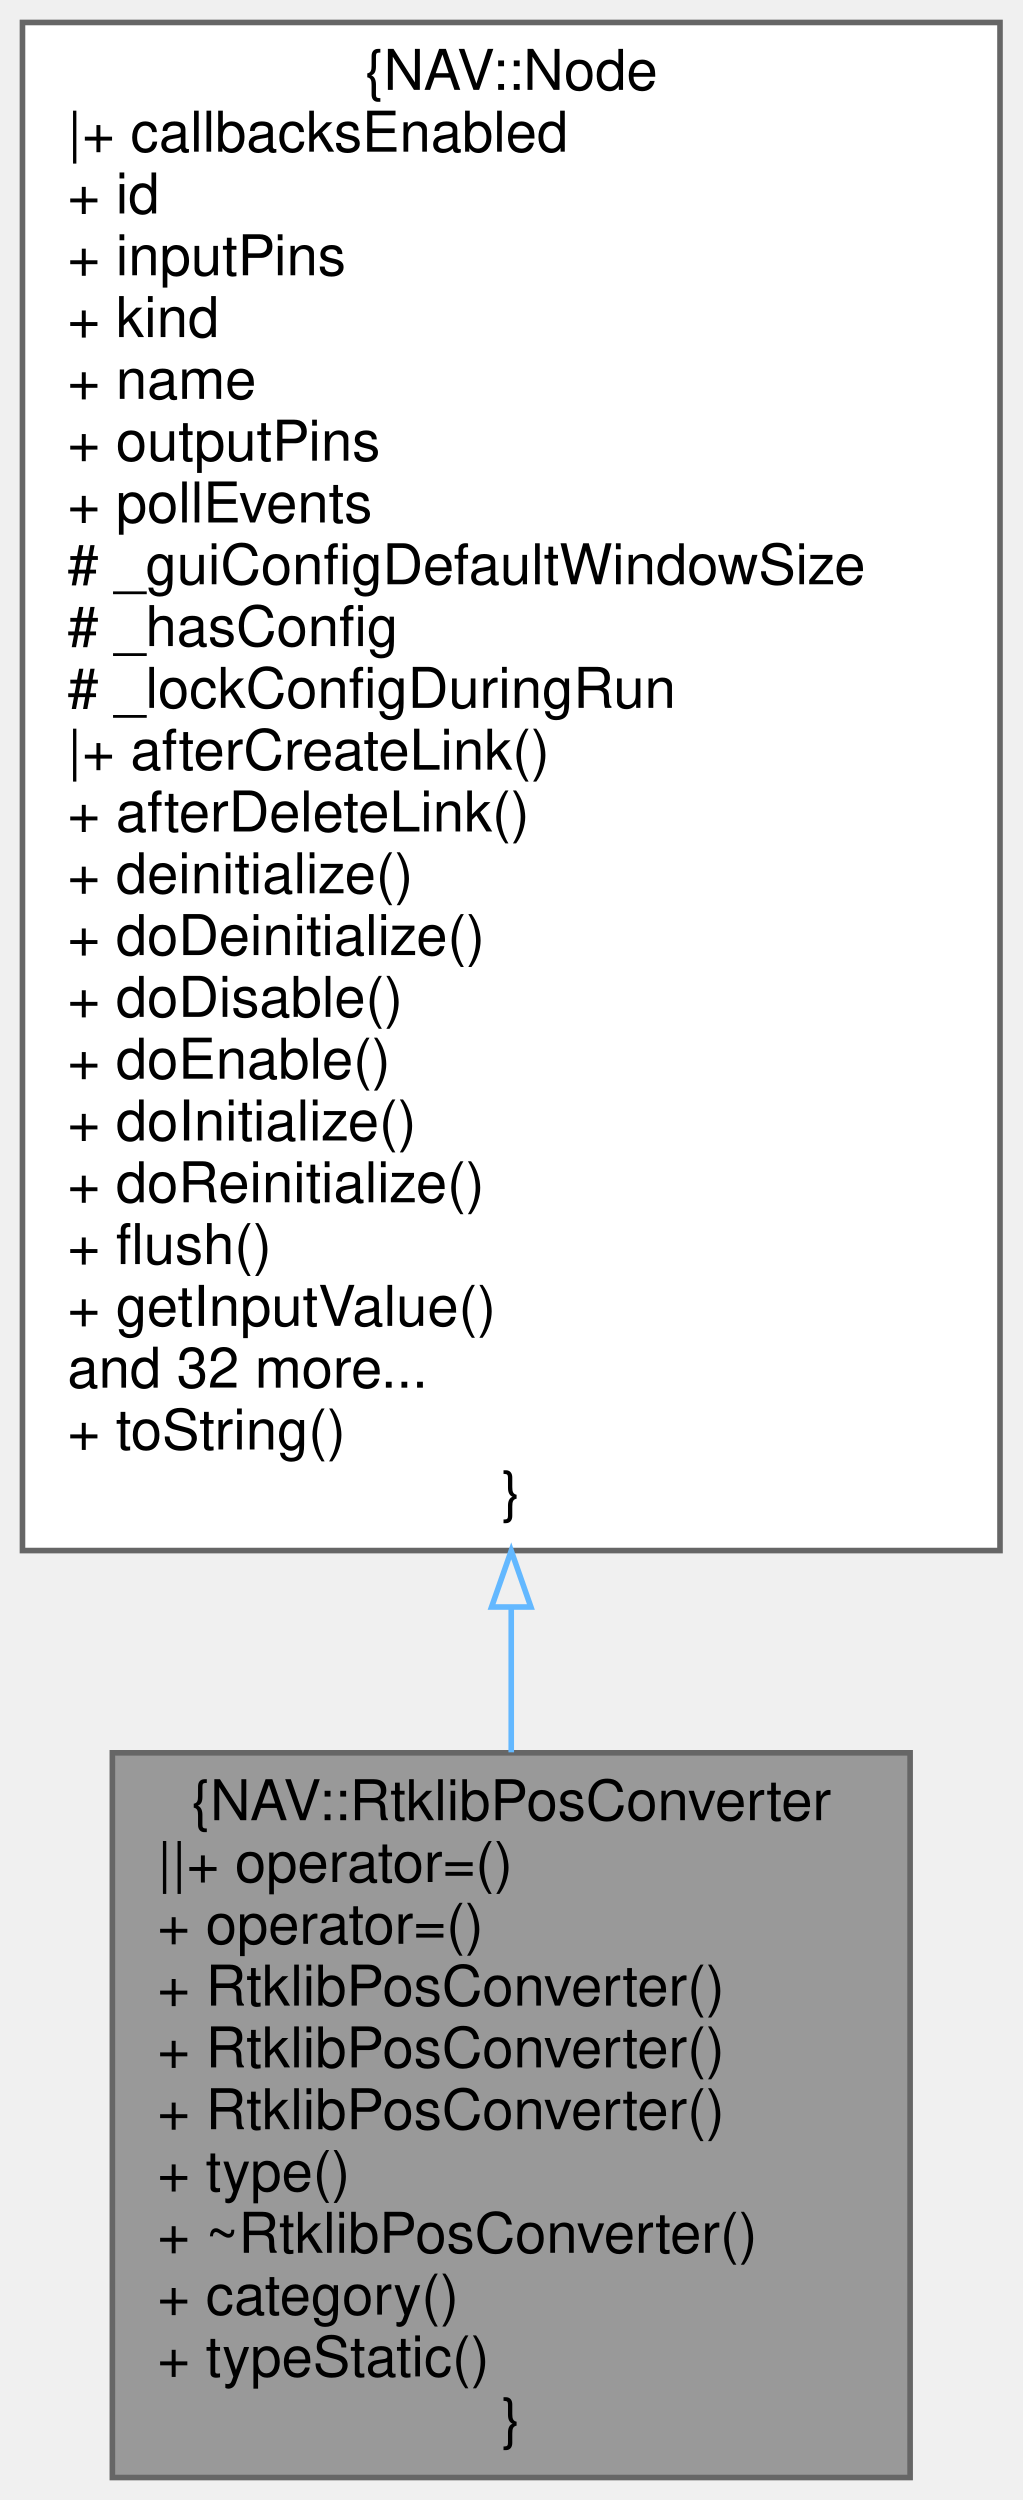
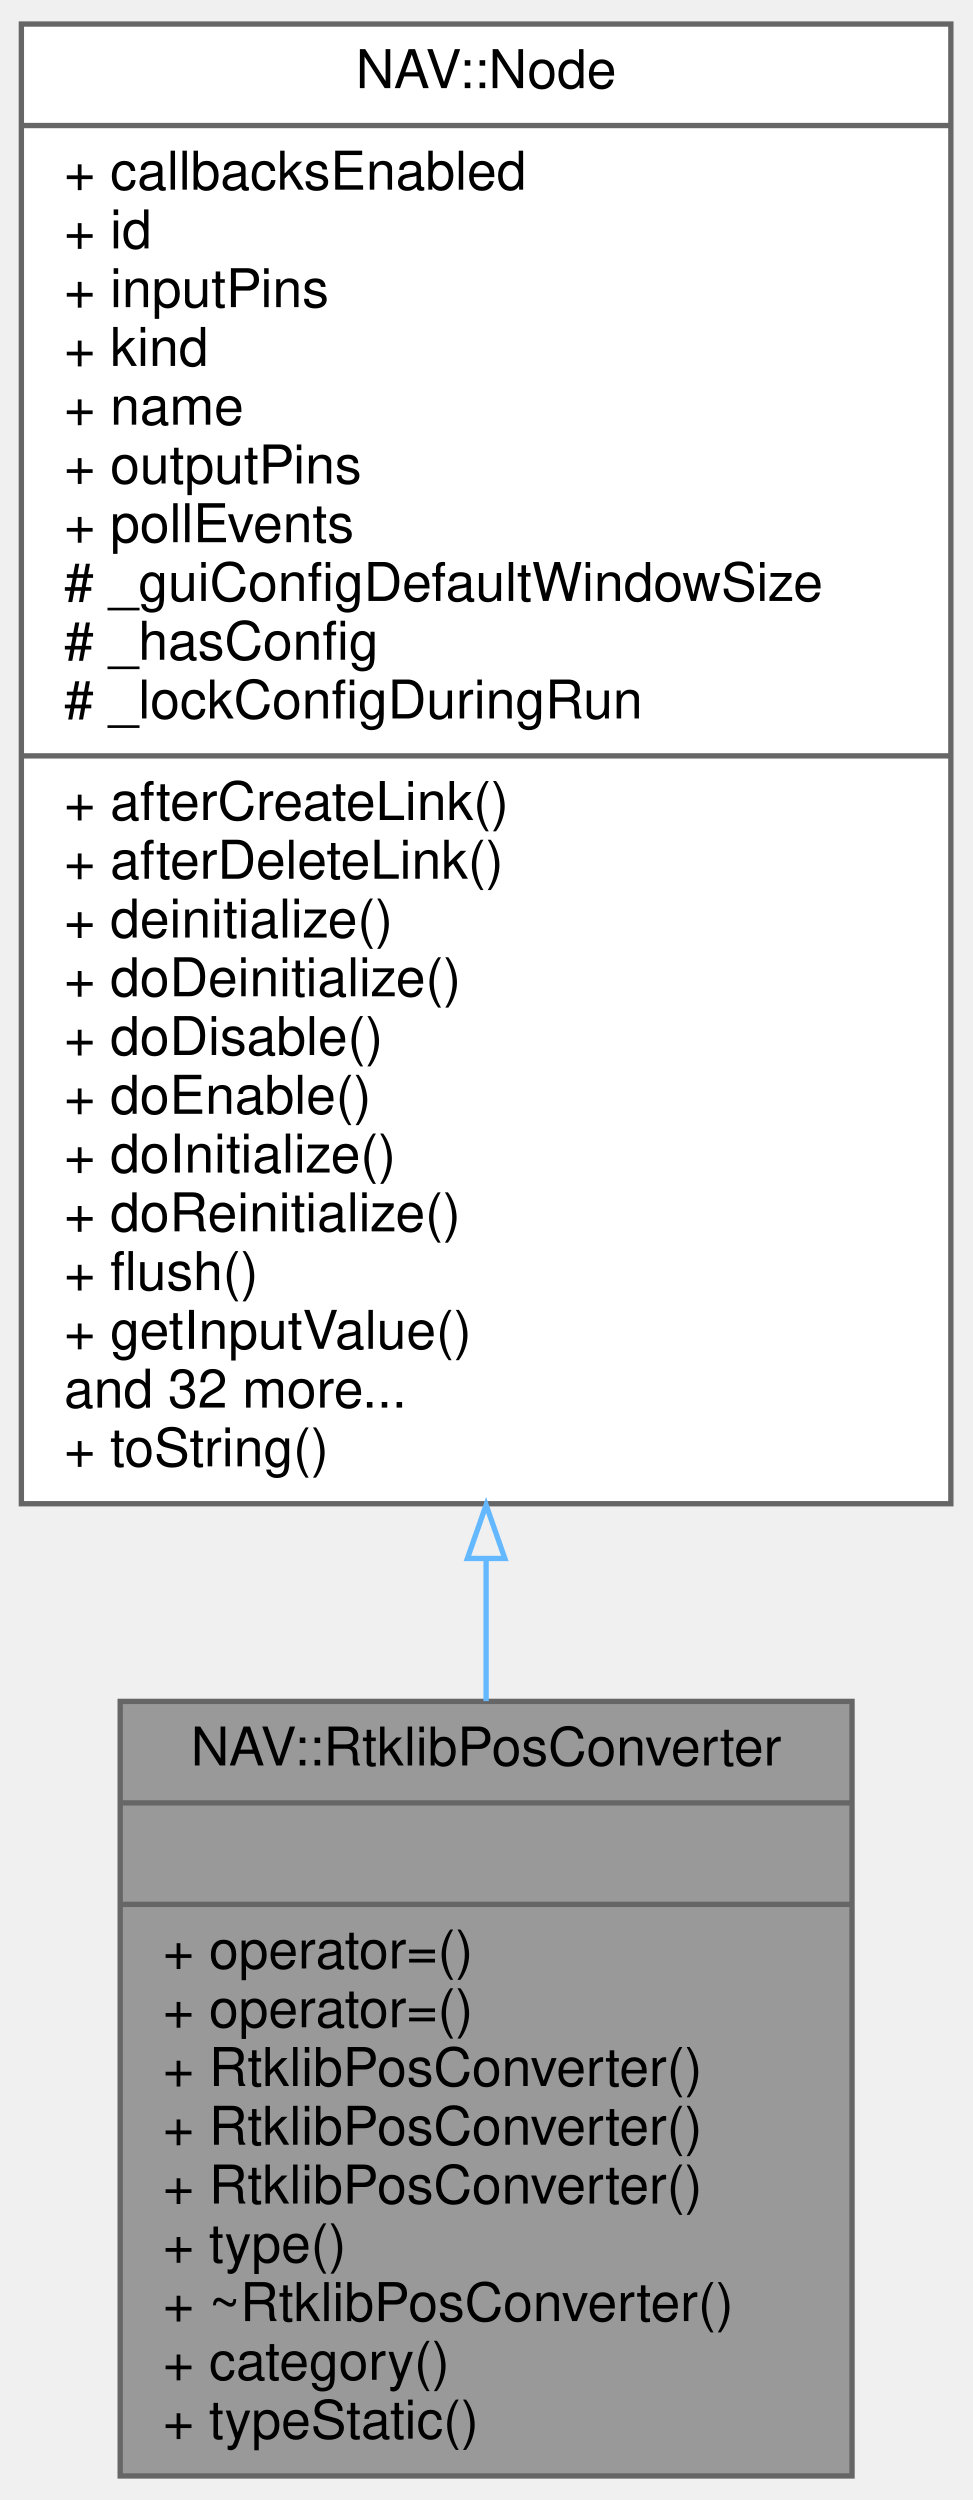
- <svg xmlns="http://www.w3.org/2000/svg" xmlns:xlink="http://www.w3.org/1999/xlink" width="182pt" height="445pt" viewBox="0.00 0.00 182.00 445.00">
-   <g id="graph0" class="graph" transform="scale(1 1) rotate(0) translate(4 441)">
+ <svg xmlns="http://www.w3.org/2000/svg" xmlns:xlink="http://www.w3.org/1999/xlink" width="182pt" height="468pt" viewBox="0.00 0.00 182.00 468.00">
+   <g id="graph0" class="graph" transform="scale(1 1) rotate(0) translate(4 464)">
    <g id="node1" class="node">
      <g id="a_node1">
        <a xlink:title="Convert RTKLib pos files into PosVel.">
-           <polygon fill="#999999" stroke="#666666" points="158,-129 16,-129 16,0 158,0 158,-129" />
-           <text text-anchor="middle" x="87" y="-117" font-family="Helvetica,sans-Serif" font-size="10.00">{NAV::RtklibPosConverter</text>
-           <text text-anchor="start" x="24" y="-106" font-family="Helvetica,sans-Serif" font-size="10.00">||+ operator=()</text>
-           <text text-anchor="start" x="24" y="-95" font-family="Helvetica,sans-Serif" font-size="10.00">+ operator=()</text>
-           <text text-anchor="start" x="24" y="-84" font-family="Helvetica,sans-Serif" font-size="10.00">+ RtklibPosConverter()</text>
-           <text text-anchor="start" x="24" y="-73" font-family="Helvetica,sans-Serif" font-size="10.00">+ RtklibPosConverter()</text>
-           <text text-anchor="start" x="24" y="-62" font-family="Helvetica,sans-Serif" font-size="10.00">+ RtklibPosConverter()</text>
-           <text text-anchor="start" x="24" y="-51" font-family="Helvetica,sans-Serif" font-size="10.00">+ type()</text>
-           <text text-anchor="start" x="24" y="-40" font-family="Helvetica,sans-Serif" font-size="10.00">+ ~RtklibPosConverter()</text>
-           <text text-anchor="start" x="24" y="-29" font-family="Helvetica,sans-Serif" font-size="10.00">+ category()</text>
-           <text text-anchor="start" x="24" y="-18" font-family="Helvetica,sans-Serif" font-size="10.00">+ typeStatic()</text>
-           <text text-anchor="middle" x="87" y="-7" font-family="Helvetica,sans-Serif" font-size="10.00">}</text>
+           <polygon fill="#999999" stroke="#666666" points="18.5,-0.5 18.5,-145.5 155.5,-145.5 155.5,-0.5 18.5,-0.5" />
+           <text text-anchor="middle" x="87" y="-133.5" font-family="Helvetica,sans-Serif" font-size="10.00">NAV::RtklibPosConverter</text>
+           <polyline fill="none" stroke="#666666" points="18.5,-126.5 155.5,-126.5 " />
+           <text text-anchor="middle" x="87" y="-114.5" font-family="Helvetica,sans-Serif" font-size="10.00"> </text>
+           <polyline fill="none" stroke="#666666" points="18.5,-107.5 155.5,-107.5 " />
+           <text text-anchor="start" x="26.5" y="-95.5" font-family="Helvetica,sans-Serif" font-size="10.00">+ operator=()</text>
+           <text text-anchor="start" x="26.5" y="-84.5" font-family="Helvetica,sans-Serif" font-size="10.00">+ operator=()</text>
+           <text text-anchor="start" x="26.5" y="-73.5" font-family="Helvetica,sans-Serif" font-size="10.00">+ RtklibPosConverter()</text>
+           <text text-anchor="start" x="26.5" y="-62.5" font-family="Helvetica,sans-Serif" font-size="10.00">+ RtklibPosConverter()</text>
+           <text text-anchor="start" x="26.5" y="-51.5" font-family="Helvetica,sans-Serif" font-size="10.00">+ RtklibPosConverter()</text>
+           <text text-anchor="start" x="26.5" y="-40.5" font-family="Helvetica,sans-Serif" font-size="10.00">+ type()</text>
+           <text text-anchor="start" x="26.5" y="-29.5" font-family="Helvetica,sans-Serif" font-size="10.00">+ ~RtklibPosConverter()</text>
+           <text text-anchor="start" x="26.5" y="-18.5" font-family="Helvetica,sans-Serif" font-size="10.00">+ category()</text>
+           <text text-anchor="start" x="26.5" y="-7.5" font-family="Helvetica,sans-Serif" font-size="10.00">+ typeStatic()</text>
        </a>
      </g>
    </g>
    <g id="node2" class="node">
      <g id="a_node2">
        <a xlink:href="classNAV_1_1Node.html" target="_top" xlink:title="Abstract parent class for all nodes.">
-           <polygon fill="white" stroke="#666666" points="174,-437 0,-437 0,-165 174,-165 174,-437" />
-           <text text-anchor="middle" x="87" y="-425" font-family="Helvetica,sans-Serif" font-size="10.00">{NAV::Node</text>
-           <text text-anchor="start" x="8" y="-414" font-family="Helvetica,sans-Serif" font-size="10.00">|+ callbacksEnabled</text>
-           <text text-anchor="start" x="8" y="-403" font-family="Helvetica,sans-Serif" font-size="10.00">+ id</text>
-           <text text-anchor="start" x="8" y="-392" font-family="Helvetica,sans-Serif" font-size="10.00">+ inputPins</text>
-           <text text-anchor="start" x="8" y="-381" font-family="Helvetica,sans-Serif" font-size="10.00">+ kind</text>
-           <text text-anchor="start" x="8" y="-370" font-family="Helvetica,sans-Serif" font-size="10.00">+ name</text>
-           <text text-anchor="start" x="8" y="-359" font-family="Helvetica,sans-Serif" font-size="10.00">+ outputPins</text>
-           <text text-anchor="start" x="8" y="-348" font-family="Helvetica,sans-Serif" font-size="10.00">+ pollEvents</text>
-           <text text-anchor="start" x="8" y="-337" font-family="Helvetica,sans-Serif" font-size="10.00"># _guiConfigDefaultWindowSize</text>
-           <text text-anchor="start" x="8" y="-326" font-family="Helvetica,sans-Serif" font-size="10.00"># _hasConfig</text>
-           <text text-anchor="start" x="8" y="-315" font-family="Helvetica,sans-Serif" font-size="10.00"># _lockConfigDuringRun</text>
-           <text text-anchor="start" x="8" y="-304" font-family="Helvetica,sans-Serif" font-size="10.00">|+ afterCreateLink()</text>
-           <text text-anchor="start" x="8" y="-293" font-family="Helvetica,sans-Serif" font-size="10.00">+ afterDeleteLink()</text>
-           <text text-anchor="start" x="8" y="-282" font-family="Helvetica,sans-Serif" font-size="10.00">+ deinitialize()</text>
-           <text text-anchor="start" x="8" y="-271" font-family="Helvetica,sans-Serif" font-size="10.00">+ doDeinitialize()</text>
-           <text text-anchor="start" x="8" y="-260" font-family="Helvetica,sans-Serif" font-size="10.00">+ doDisable()</text>
-           <text text-anchor="start" x="8" y="-249" font-family="Helvetica,sans-Serif" font-size="10.00">+ doEnable()</text>
-           <text text-anchor="start" x="8" y="-238" font-family="Helvetica,sans-Serif" font-size="10.00">+ doInitialize()</text>
-           <text text-anchor="start" x="8" y="-227" font-family="Helvetica,sans-Serif" font-size="10.00">+ doReinitialize()</text>
-           <text text-anchor="start" x="8" y="-216" font-family="Helvetica,sans-Serif" font-size="10.00">+ flush()</text>
-           <text text-anchor="start" x="8" y="-205" font-family="Helvetica,sans-Serif" font-size="10.00">+ getInputValue()</text>
-           <text text-anchor="start" x="8" y="-194" font-family="Helvetica,sans-Serif" font-size="10.00">and 32 more...</text>
-           <text text-anchor="start" x="8" y="-183" font-family="Helvetica,sans-Serif" font-size="10.00">+ toString()</text>
-           <text text-anchor="middle" x="87" y="-172" font-family="Helvetica,sans-Serif" font-size="10.00">}</text>
+           <polygon fill="white" stroke="#666666" points="0,-182.5 0,-459.5 174,-459.5 174,-182.5 0,-182.5" />
+           <text text-anchor="middle" x="87" y="-447.5" font-family="Helvetica,sans-Serif" font-size="10.00">NAV::Node</text>
+           <polyline fill="none" stroke="#666666" points="0,-440.5 174,-440.5 " />
+           <text text-anchor="start" x="8" y="-428.5" font-family="Helvetica,sans-Serif" font-size="10.00">+ callbacksEnabled</text>
+           <text text-anchor="start" x="8" y="-417.5" font-family="Helvetica,sans-Serif" font-size="10.00">+ id</text>
+           <text text-anchor="start" x="8" y="-406.5" font-family="Helvetica,sans-Serif" font-size="10.00">+ inputPins</text>
+           <text text-anchor="start" x="8" y="-395.5" font-family="Helvetica,sans-Serif" font-size="10.00">+ kind</text>
+           <text text-anchor="start" x="8" y="-384.5" font-family="Helvetica,sans-Serif" font-size="10.00">+ name</text>
+           <text text-anchor="start" x="8" y="-373.5" font-family="Helvetica,sans-Serif" font-size="10.00">+ outputPins</text>
+           <text text-anchor="start" x="8" y="-362.5" font-family="Helvetica,sans-Serif" font-size="10.00">+ pollEvents</text>
+           <text text-anchor="start" x="8" y="-351.5" font-family="Helvetica,sans-Serif" font-size="10.00"># _guiConfigDefaultWindowSize</text>
+           <text text-anchor="start" x="8" y="-340.5" font-family="Helvetica,sans-Serif" font-size="10.00"># _hasConfig</text>
+           <text text-anchor="start" x="8" y="-329.5" font-family="Helvetica,sans-Serif" font-size="10.00"># _lockConfigDuringRun</text>
+           <polyline fill="none" stroke="#666666" points="0,-322.5 174,-322.5 " />
+           <text text-anchor="start" x="8" y="-310.5" font-family="Helvetica,sans-Serif" font-size="10.00">+ afterCreateLink()</text>
+           <text text-anchor="start" x="8" y="-299.5" font-family="Helvetica,sans-Serif" font-size="10.00">+ afterDeleteLink()</text>
+           <text text-anchor="start" x="8" y="-288.5" font-family="Helvetica,sans-Serif" font-size="10.00">+ deinitialize()</text>
+           <text text-anchor="start" x="8" y="-277.5" font-family="Helvetica,sans-Serif" font-size="10.00">+ doDeinitialize()</text>
+           <text text-anchor="start" x="8" y="-266.5" font-family="Helvetica,sans-Serif" font-size="10.00">+ doDisable()</text>
+           <text text-anchor="start" x="8" y="-255.5" font-family="Helvetica,sans-Serif" font-size="10.00">+ doEnable()</text>
+           <text text-anchor="start" x="8" y="-244.5" font-family="Helvetica,sans-Serif" font-size="10.00">+ doInitialize()</text>
+           <text text-anchor="start" x="8" y="-233.5" font-family="Helvetica,sans-Serif" font-size="10.00">+ doReinitialize()</text>
+           <text text-anchor="start" x="8" y="-222.5" font-family="Helvetica,sans-Serif" font-size="10.00">+ flush()</text>
+           <text text-anchor="start" x="8" y="-211.5" font-family="Helvetica,sans-Serif" font-size="10.00">+ getInputValue()</text>
+           <text text-anchor="start" x="8" y="-200.5" font-family="Helvetica,sans-Serif" font-size="10.00">and 32 more...</text>
+           <text text-anchor="start" x="8" y="-189.5" font-family="Helvetica,sans-Serif" font-size="10.00">+ toString()</text>
        </a>
      </g>
    </g>
    <g id="edge1" class="edge">
-       <path fill="none" stroke="#63b8ff" d="M87,-154.83C87,-145.95 87,-137.29 87,-129.08" />
-       <polygon fill="none" stroke="#63b8ff" points="83.5,-154.95 87,-164.95 90.5,-154.95 83.5,-154.95" />
+       <path fill="none" stroke="#63b8ff" d="M87,-172.25C87,-163.09 87,-154.12 87,-145.55" />
+       <polygon fill="none" stroke="#63b8ff" points="83.5,-172.26 87,-182.26 90.5,-172.26 83.5,-172.26" />
    </g>
  </g>
</svg>
